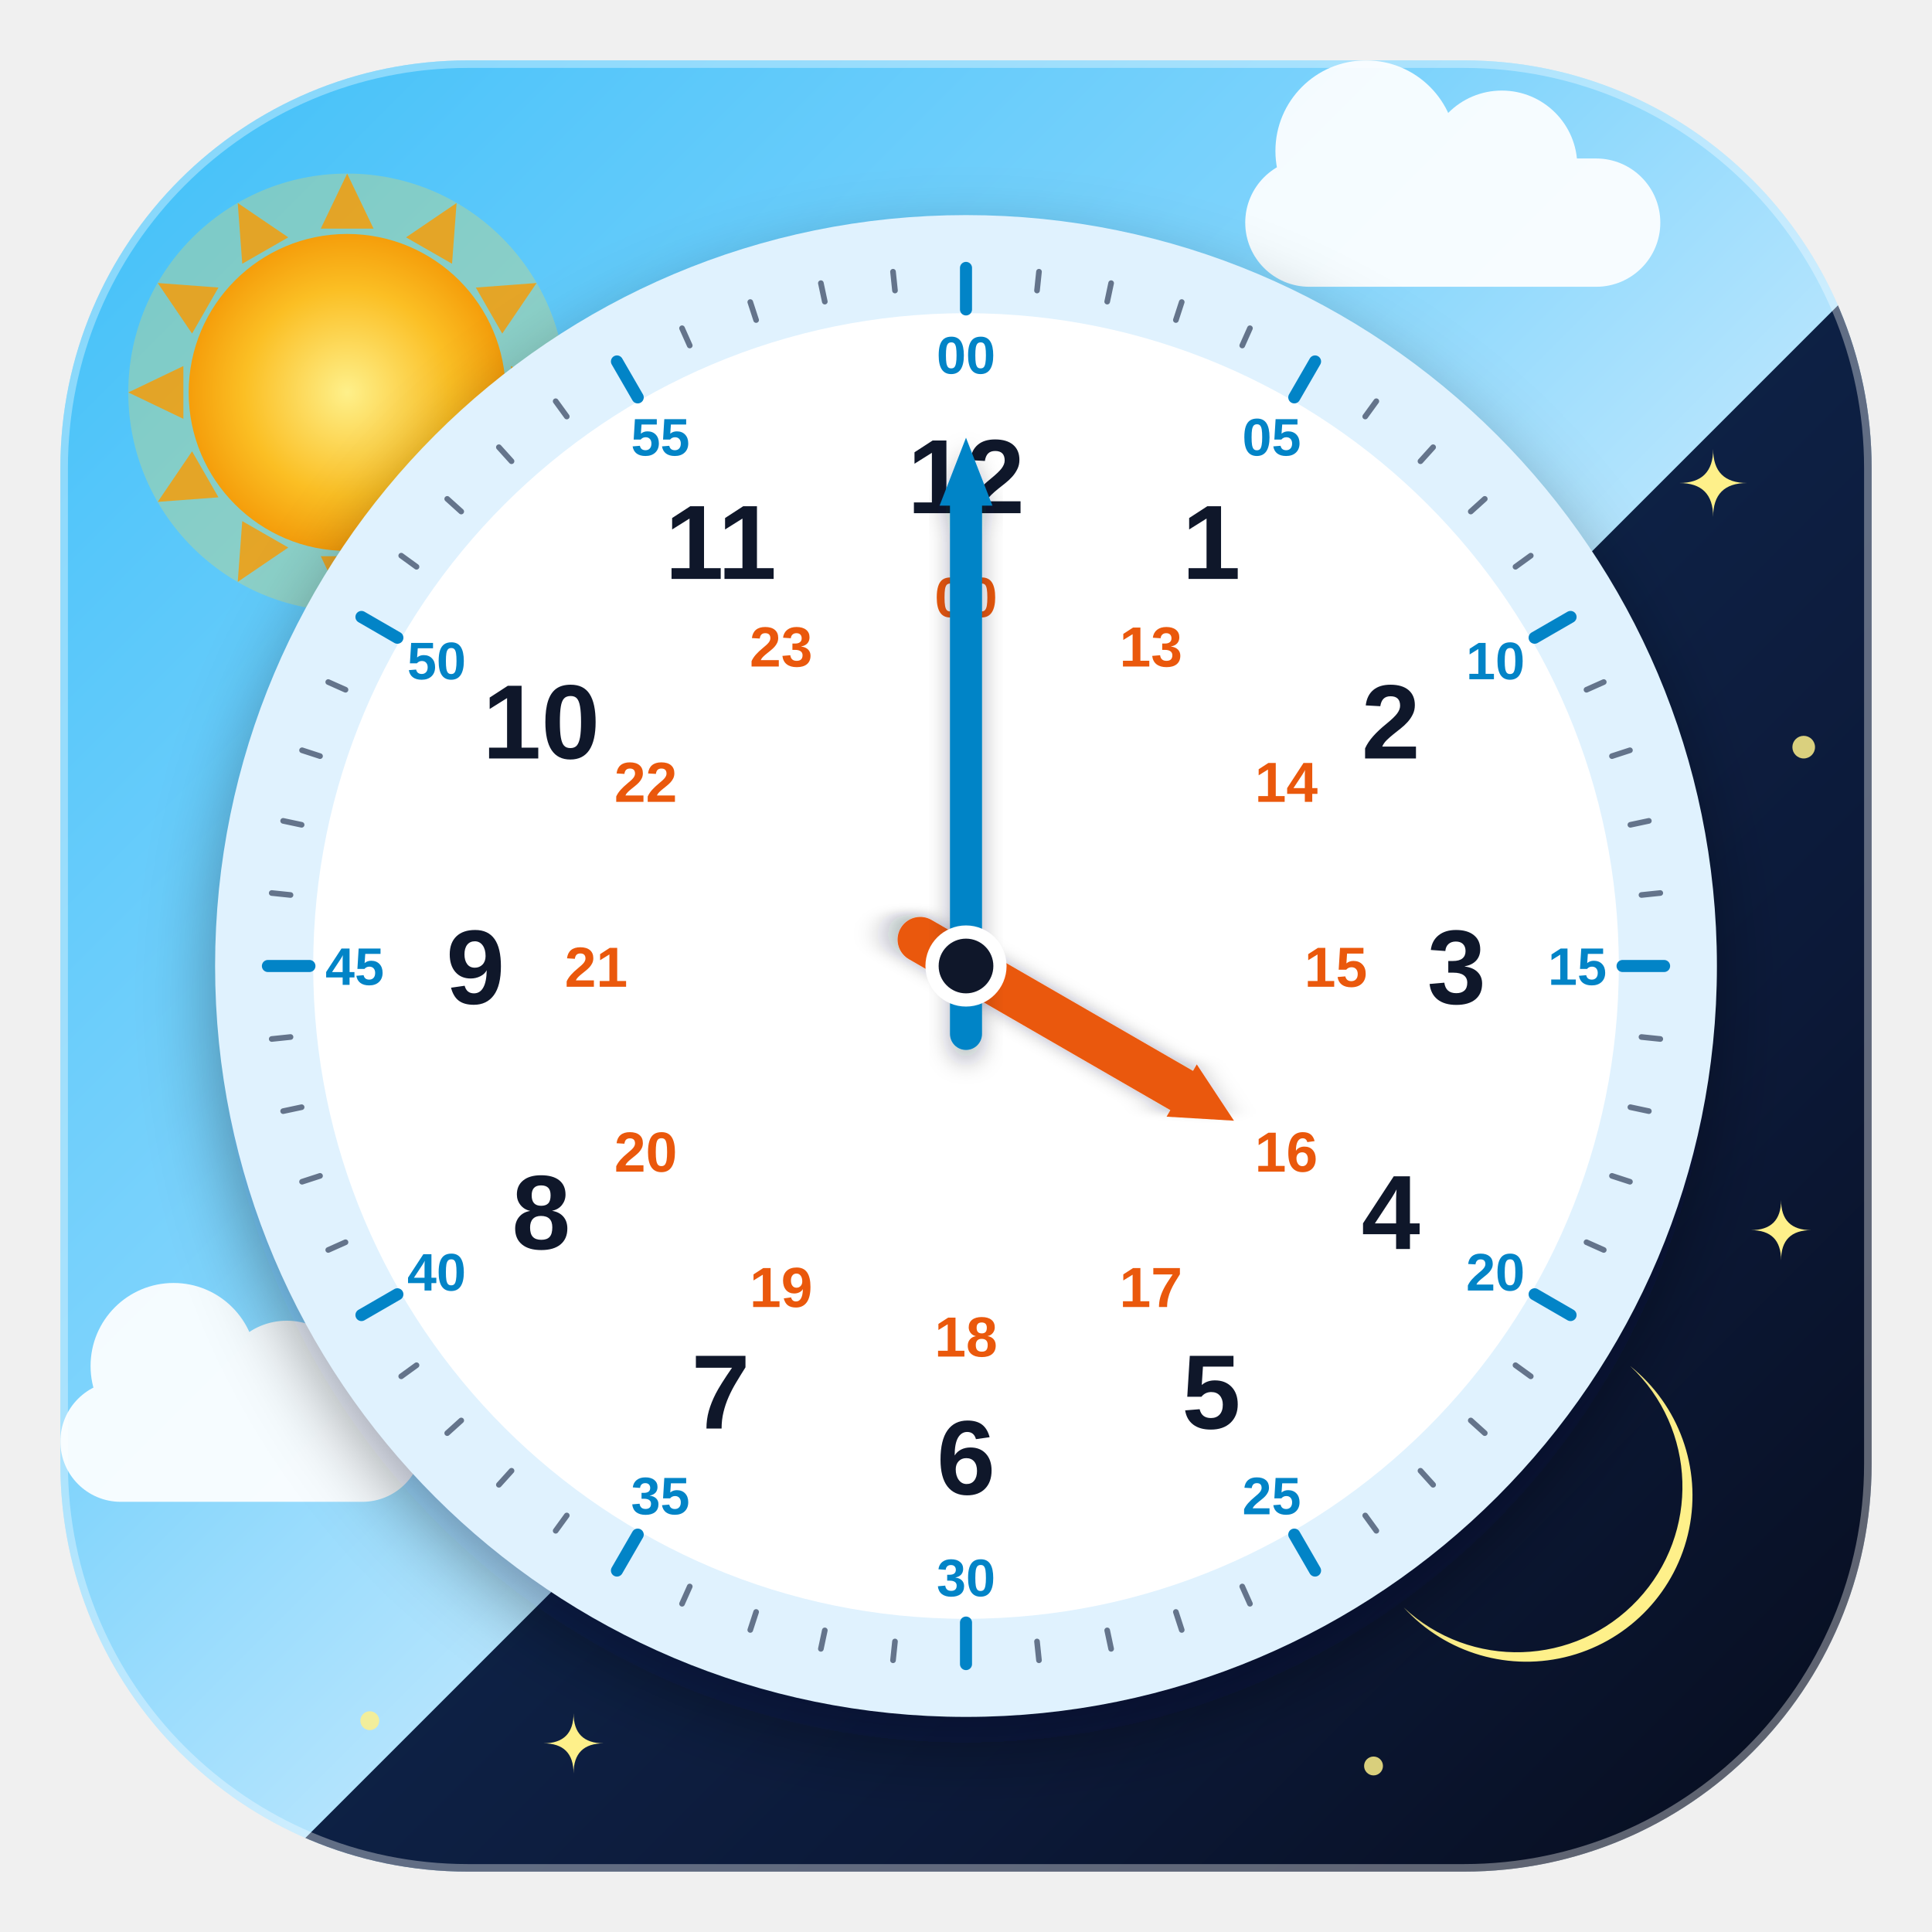
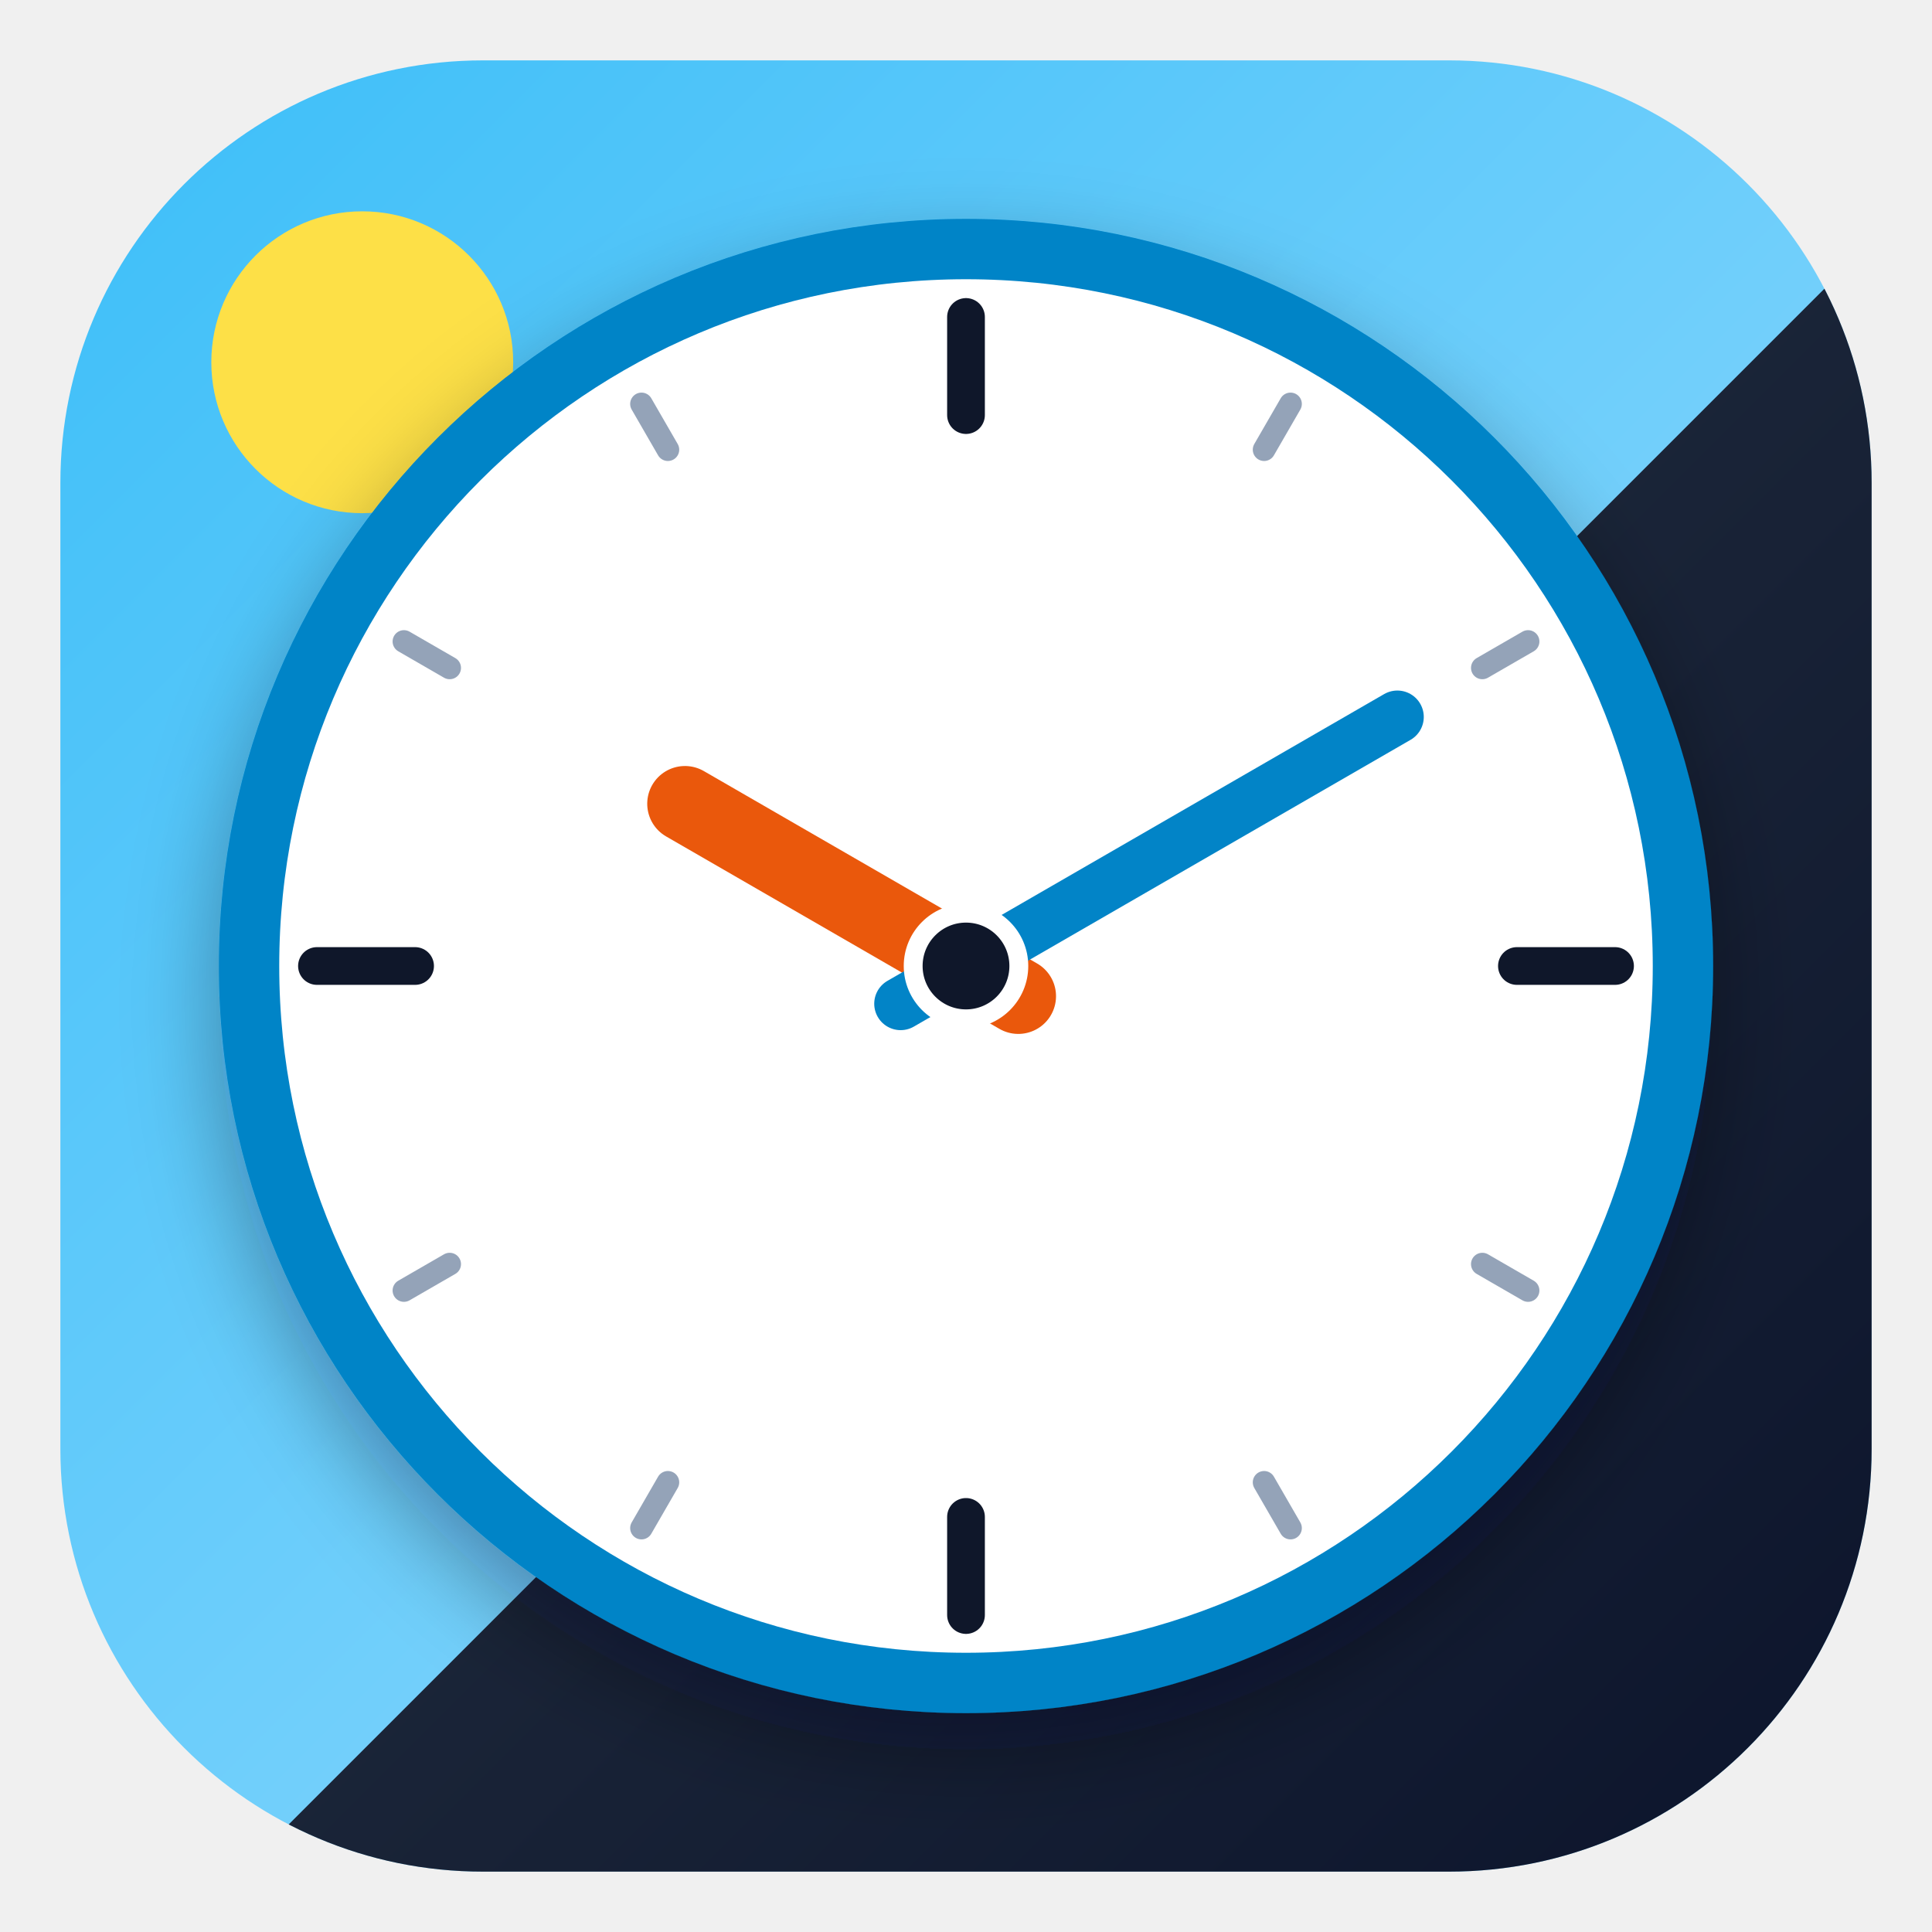
<svg xmlns="http://www.w3.org/2000/svg" viewBox="0 0 512 512" width="512" height="512">
  <defs>
-     <clipPath id="squircle">
-       <rect x="16" y="16" width="480" height="480" rx="108" ry="108" />
+     <clipPath id="sq">
+       <rect x="16" y="16" width="480" height="480" rx="112" ry="112" />
    </clipPath>
-     <linearGradient id="daySky" x1="0%" y1="0%" x2="70%" y2="70%">
+     <linearGradient id="dayGrad" x1="0%" y1="0%" x2="65%" y2="65%">
      <stop offset="0%" stop-color="#38bdf8" />
-       <stop offset="55%" stop-color="#7dd3fc" />
-       <stop offset="100%" stop-color="#e0f2fe" />
+       <stop offset="100%" stop-color="#7dd3fc" />
    </linearGradient>
-     <linearGradient id="nightSky" x1="30%" y1="30%" x2="100%" y2="100%">
-       <stop offset="0%" stop-color="#0f2952" />
-       <stop offset="55%" stop-color="#0c1938" />
-       <stop offset="100%" stop-color="#060b19" />
+     <linearGradient id="nightGrad" x1="35%" y1="35%" x2="100%" y2="100%">
+       <stop offset="0%" stop-color="#1e293b" />
+       <stop offset="100%" stop-color="#0b132b" />
    </linearGradient>
-     <radialGradient id="sunGrad" cx="50%" cy="50%" r="50%">
-       <stop offset="0%" stop-color="#fef08a" />
-       <stop offset="65%" stop-color="#fbbf24" />
-       <stop offset="100%" stop-color="#f59e0b" />
-     </radialGradient>
-     <linearGradient id="bezelGrad" x1="0%" y1="0%" x2="100%" y2="100%">
-       <stop offset="0%" stop-color="#0284c7" />
-       <stop offset="100%" stop-color="#0369a1" />
-     </linearGradient>
-     <filter id="dropShadow" x="-15%" y="-15%" width="130%" height="130%">
-       <feDropShadow dx="0" dy="8" stdDeviation="10" flood-color="#020617" flood-opacity="0.38" />
-     </filter>
-     <filter id="handShadow" x="-20%" y="-20%" width="140%" height="140%">
-       <feDropShadow dx="0" dy="3" stdDeviation="3" flood-color="#0f172a" flood-opacity="0.32" />
+     <filter id="shadow" x="-15%" y="-15%" width="130%" height="130%">
+       <feDropShadow dx="0" dy="10" stdDeviation="12" flood-color="#020617" flood-opacity="0.35" />
    </filter>
  </defs>
-   <g clip-path="url(#squircle)">
-     <rect x="0" y="0" width="512" height="512" fill="url(#daySky)" />
-     <polygon points="512,56 512,512 56,512" fill="url(#nightSky)" />
-     <circle cx="92" cy="104" r="58" fill="#fde047" opacity="0.28" />
-     <polygon points="135.4,97.0 150.0,104.0 135.4,111.0" fill="#f59e0b" opacity="0.85" />
-     <polygon points="133.1,119.6 142.2,133.0 126.1,131.8" fill="#f59e0b" opacity="0.85" />
-     <polygon points="119.8,138.1 121.0,154.2 107.6,145.1" fill="#f59e0b" opacity="0.85" />
-     <polygon points="99.0,147.4 92.0,162.0 85.0,147.4" fill="#f59e0b" opacity="0.85" />
-     <polygon points="76.4,145.1 63.0,154.2 64.2,138.1" fill="#f59e0b" opacity="0.85" />
-     <polygon points="57.9,131.8 41.8,133.0 50.9,119.6" fill="#f59e0b" opacity="0.85" />
-     <polygon points="48.6,111.0 34.0,104.0 48.6,97.0" fill="#f59e0b" opacity="0.85" />
-     <polygon points="50.9,88.4 41.8,75.0 57.9,76.2" fill="#f59e0b" opacity="0.85" />
-     <polygon points="64.2,69.9 63.0,53.8 76.4,62.9" fill="#f59e0b" opacity="0.85" />
-     <polygon points="85.0,60.6 92.0,46.0 99.0,60.6" fill="#f59e0b" opacity="0.85" />
-     <polygon points="107.6,62.9 121.0,53.8 119.8,69.9" fill="#f59e0b" opacity="0.85" />
-     <polygon points="126.1,76.2 142.2,75.0 133.1,88.4" fill="#f59e0b" opacity="0.85" />
-     <circle cx="92" cy="104" r="42" fill="url(#sunGrad)" />
-     <g fill="#ffffff" opacity="0.92">
-       <rect x="330" y="42" width="110" height="34" rx="17" />
-       <circle cx="362" cy="40" r="24" />
-       <circle cx="398" cy="44" r="20" />
-       <rect x="16" y="366" width="96" height="32" rx="16" />
-       <circle cx="46" cy="362" r="22" />
-       <circle cx="76" cy="368" r="18" />
+   <g clip-path="url(#sq)">
+     <rect x="0" y="0" width="512" height="512" fill="url(#dayGrad)" />
+     <polygon points="512,48 512,512 48,512" fill="url(#nightGrad)" />
+     <circle cx="96" cy="96" r="40" fill="#fde047" />
+     <path d="M 436 378 A 36 36 0 1 1 384 430 A 28 28 0 1 0 436 378 Z" fill="#fef08a" />
+     <circle cx="256" cy="256" r="190" fill="#ffffff" stroke="#0284c7" stroke-width="16.0" filter="url(#shadow)" />
+     <line x1="256" y1="84.0" x2="256" y2="110.0" stroke="#0f172a" stroke-width="10.0" stroke-linecap="round" transform="rotate(0 256 256)" />
+     <line x1="256" y1="84.0" x2="256" y2="98.0" stroke="#94a3b8" stroke-width="6.0" stroke-linecap="round" transform="rotate(30 256 256)" />
+     <line x1="256" y1="84.0" x2="256" y2="98.0" stroke="#94a3b8" stroke-width="6.0" stroke-linecap="round" transform="rotate(60 256 256)" />
+     <line x1="256" y1="84.0" x2="256" y2="110.0" stroke="#0f172a" stroke-width="10.0" stroke-linecap="round" transform="rotate(90 256 256)" />
+     <line x1="256" y1="84.0" x2="256" y2="98.0" stroke="#94a3b8" stroke-width="6.0" stroke-linecap="round" transform="rotate(120 256 256)" />
+     <line x1="256" y1="84.0" x2="256" y2="98.0" stroke="#94a3b8" stroke-width="6.0" stroke-linecap="round" transform="rotate(150 256 256)" />
+     <line x1="256" y1="84.0" x2="256" y2="110.0" stroke="#0f172a" stroke-width="10.0" stroke-linecap="round" transform="rotate(180 256 256)" />
+     <line x1="256" y1="84.0" x2="256" y2="98.0" stroke="#94a3b8" stroke-width="6.0" stroke-linecap="round" transform="rotate(210 256 256)" />
+     <line x1="256" y1="84.0" x2="256" y2="98.0" stroke="#94a3b8" stroke-width="6.0" stroke-linecap="round" transform="rotate(240 256 256)" />
+     <line x1="256" y1="84.0" x2="256" y2="110.0" stroke="#0f172a" stroke-width="10.0" stroke-linecap="round" transform="rotate(270 256 256)" />
+     <line x1="256" y1="84.0" x2="256" y2="98.0" stroke="#94a3b8" stroke-width="6.0" stroke-linecap="round" transform="rotate(300 256 256)" />
+     <line x1="256" y1="84.0" x2="256" y2="98.0" stroke="#94a3b8" stroke-width="6.0" stroke-linecap="round" transform="rotate(330 256 256)" />
+     <g transform="translate(256, 256) rotate(-60)">
+       <line x1="0" y1="16.0" x2="0" y2="-86.0" stroke="#ea580c" stroke-width="20.0" stroke-linecap="round" />
    </g>
-     <path d="M 432 362 A 44 44 0 1 1 372 426 A 35 35 0 1 0 432 362 Z" fill="#fef08a" />
-     <path d="M 454 119 Q 454 128 463 128 Q 454 128 454 137 Q 454 128 445 128 Q 454 128 454 119 Z" fill="#fef08a" />
-     <path d="M 472 318 Q 472 326 480 326 Q 472 326 472 334 Q 472 326 464 326 Q 472 326 472 318 Z" fill="#fef08a" />
-     <path d="M 152 454 Q 152 462 160 462 Q 152 462 152 470 Q 152 462 144 462 Q 152 462 152 454 Z" fill="#fef08a" />
-     <circle cx="478" cy="198" r="3" fill="#fef08a" opacity="0.85" />
-     <circle cx="364" cy="468" r="2.5" fill="#fef08a" opacity="0.85" />
-     <circle cx="98" cy="456" r="2.5" fill="#fef08a" opacity="0.85" />
-     <circle cx="256" cy="256" r="192" fill="#ffffff" stroke="url(#bezelGrad)" stroke-width="12.0" filter="url(#dropShadow)" />
-     <circle cx="256" cy="256" r="186.0" fill="none" stroke="#e0f2fe" stroke-width="26.0" />
-     <line x1="256.00" y1="82.00" x2="256.00" y2="71.00" stroke="#0284c7" stroke-width="3.20" stroke-linecap="round" />
-     <line x1="274.82" y1="76.99" x2="275.34" y2="72.01" stroke="#64748b" stroke-width="1.50" stroke-linecap="round" />
-     <line x1="293.42" y1="79.93" x2="294.46" y2="75.04" stroke="#64748b" stroke-width="1.50" stroke-linecap="round" />
-     <line x1="311.62" y1="84.81" x2="313.17" y2="80.05" stroke="#64748b" stroke-width="1.50" stroke-linecap="round" />
-     <line x1="329.21" y1="91.56" x2="331.25" y2="86.99" stroke="#64748b" stroke-width="1.50" stroke-linecap="round" />
-     <line x1="343.00" y1="105.31" x2="348.50" y2="95.79" stroke="#0284c7" stroke-width="3.20" stroke-linecap="round" />
-     <line x1="361.80" y1="110.38" x2="364.74" y2="106.33" stroke="#64748b" stroke-width="1.50" stroke-linecap="round" />
-     <line x1="376.44" y1="122.23" x2="379.79" y2="118.52" stroke="#64748b" stroke-width="1.50" stroke-linecap="round" />
-     <line x1="389.77" y1="135.56" x2="393.48" y2="132.21" stroke="#64748b" stroke-width="1.50" stroke-linecap="round" />
-     <line x1="401.62" y1="150.20" x2="405.67" y2="147.26" stroke="#64748b" stroke-width="1.50" stroke-linecap="round" />
-     <line x1="406.69" y1="169.00" x2="416.21" y2="163.50" stroke="#0284c7" stroke-width="3.20" stroke-linecap="round" />
-     <line x1="420.44" y1="182.79" x2="425.01" y2="180.75" stroke="#64748b" stroke-width="1.50" stroke-linecap="round" />
-     <line x1="427.19" y1="200.38" x2="431.95" y2="198.83" stroke="#64748b" stroke-width="1.50" stroke-linecap="round" />
-     <line x1="432.07" y1="218.58" x2="436.96" y2="217.54" stroke="#64748b" stroke-width="1.50" stroke-linecap="round" />
-     <line x1="435.01" y1="237.18" x2="439.99" y2="236.66" stroke="#64748b" stroke-width="1.50" stroke-linecap="round" />
-     <line x1="430.00" y1="256.00" x2="441.00" y2="256.00" stroke="#0284c7" stroke-width="3.20" stroke-linecap="round" />
-     <line x1="435.01" y1="274.82" x2="439.99" y2="275.34" stroke="#64748b" stroke-width="1.50" stroke-linecap="round" />
-     <line x1="432.07" y1="293.42" x2="436.96" y2="294.46" stroke="#64748b" stroke-width="1.50" stroke-linecap="round" />
-     <line x1="427.19" y1="311.62" x2="431.95" y2="313.17" stroke="#64748b" stroke-width="1.50" stroke-linecap="round" />
-     <line x1="420.44" y1="329.21" x2="425.01" y2="331.25" stroke="#64748b" stroke-width="1.50" stroke-linecap="round" />
-     <line x1="406.69" y1="343.00" x2="416.21" y2="348.50" stroke="#0284c7" stroke-width="3.20" stroke-linecap="round" />
-     <line x1="401.62" y1="361.80" x2="405.67" y2="364.74" stroke="#64748b" stroke-width="1.50" stroke-linecap="round" />
-     <line x1="389.77" y1="376.44" x2="393.48" y2="379.79" stroke="#64748b" stroke-width="1.50" stroke-linecap="round" />
-     <line x1="376.44" y1="389.77" x2="379.79" y2="393.48" stroke="#64748b" stroke-width="1.50" stroke-linecap="round" />
-     <line x1="361.80" y1="401.62" x2="364.74" y2="405.67" stroke="#64748b" stroke-width="1.50" stroke-linecap="round" />
-     <line x1="343.00" y1="406.69" x2="348.50" y2="416.21" stroke="#0284c7" stroke-width="3.20" stroke-linecap="round" />
-     <line x1="329.21" y1="420.44" x2="331.25" y2="425.01" stroke="#64748b" stroke-width="1.50" stroke-linecap="round" />
-     <line x1="311.62" y1="427.19" x2="313.17" y2="431.95" stroke="#64748b" stroke-width="1.50" stroke-linecap="round" />
-     <line x1="293.42" y1="432.07" x2="294.46" y2="436.96" stroke="#64748b" stroke-width="1.50" stroke-linecap="round" />
-     <line x1="274.82" y1="435.01" x2="275.34" y2="439.99" stroke="#64748b" stroke-width="1.50" stroke-linecap="round" />
-     <line x1="256.00" y1="430.00" x2="256.00" y2="441.00" stroke="#0284c7" stroke-width="3.20" stroke-linecap="round" />
-     <line x1="237.18" y1="435.01" x2="236.66" y2="439.99" stroke="#64748b" stroke-width="1.50" stroke-linecap="round" />
-     <line x1="218.58" y1="432.07" x2="217.54" y2="436.96" stroke="#64748b" stroke-width="1.50" stroke-linecap="round" />
-     <line x1="200.38" y1="427.19" x2="198.83" y2="431.95" stroke="#64748b" stroke-width="1.50" stroke-linecap="round" />
-     <line x1="182.79" y1="420.44" x2="180.75" y2="425.01" stroke="#64748b" stroke-width="1.50" stroke-linecap="round" />
-     <line x1="169.00" y1="406.69" x2="163.50" y2="416.21" stroke="#0284c7" stroke-width="3.20" stroke-linecap="round" />
-     <line x1="150.20" y1="401.62" x2="147.26" y2="405.67" stroke="#64748b" stroke-width="1.50" stroke-linecap="round" />
-     <line x1="135.56" y1="389.77" x2="132.21" y2="393.48" stroke="#64748b" stroke-width="1.50" stroke-linecap="round" />
-     <line x1="122.23" y1="376.44" x2="118.52" y2="379.79" stroke="#64748b" stroke-width="1.50" stroke-linecap="round" />
-     <line x1="110.38" y1="361.80" x2="106.33" y2="364.74" stroke="#64748b" stroke-width="1.50" stroke-linecap="round" />
-     <line x1="105.31" y1="343.00" x2="95.79" y2="348.50" stroke="#0284c7" stroke-width="3.20" stroke-linecap="round" />
-     <line x1="91.56" y1="329.21" x2="86.99" y2="331.25" stroke="#64748b" stroke-width="1.50" stroke-linecap="round" />
-     <line x1="84.81" y1="311.62" x2="80.05" y2="313.17" stroke="#64748b" stroke-width="1.50" stroke-linecap="round" />
-     <line x1="79.93" y1="293.42" x2="75.04" y2="294.46" stroke="#64748b" stroke-width="1.50" stroke-linecap="round" />
-     <line x1="76.99" y1="274.82" x2="72.01" y2="275.34" stroke="#64748b" stroke-width="1.50" stroke-linecap="round" />
-     <line x1="82.00" y1="256.00" x2="71.00" y2="256.00" stroke="#0284c7" stroke-width="3.20" stroke-linecap="round" />
-     <line x1="76.99" y1="237.18" x2="72.01" y2="236.66" stroke="#64748b" stroke-width="1.50" stroke-linecap="round" />
-     <line x1="79.93" y1="218.58" x2="75.04" y2="217.54" stroke="#64748b" stroke-width="1.50" stroke-linecap="round" />
-     <line x1="84.81" y1="200.38" x2="80.05" y2="198.83" stroke="#64748b" stroke-width="1.50" stroke-linecap="round" />
-     <line x1="91.56" y1="182.79" x2="86.99" y2="180.75" stroke="#64748b" stroke-width="1.50" stroke-linecap="round" />
-     <line x1="105.31" y1="169.00" x2="95.79" y2="163.50" stroke="#0284c7" stroke-width="3.20" stroke-linecap="round" />
-     <line x1="110.38" y1="150.20" x2="106.33" y2="147.26" stroke="#64748b" stroke-width="1.50" stroke-linecap="round" />
-     <line x1="122.23" y1="135.56" x2="118.52" y2="132.21" stroke="#64748b" stroke-width="1.50" stroke-linecap="round" />
-     <line x1="135.56" y1="122.23" x2="132.21" y2="118.52" stroke="#64748b" stroke-width="1.50" stroke-linecap="round" />
-     <line x1="150.20" y1="110.38" x2="147.26" y2="106.33" stroke="#64748b" stroke-width="1.50" stroke-linecap="round" />
-     <line x1="169.00" y1="105.31" x2="163.50" y2="95.79" stroke="#0284c7" stroke-width="3.20" stroke-linecap="round" />
-     <line x1="182.79" y1="91.56" x2="180.75" y2="86.99" stroke="#64748b" stroke-width="1.50" stroke-linecap="round" />
-     <line x1="200.38" y1="84.81" x2="198.83" y2="80.05" stroke="#64748b" stroke-width="1.50" stroke-linecap="round" />
-     <line x1="218.58" y1="79.93" x2="217.54" y2="75.04" stroke="#64748b" stroke-width="1.50" stroke-linecap="round" />
-     <line x1="237.18" y1="76.99" x2="236.66" y2="72.01" stroke="#64748b" stroke-width="1.50" stroke-linecap="round" />
-     <text x="256.00" y="99.00" font-family="Fredoka, Arial, sans-serif" font-weight="700" font-size="14.0" fill="#0284c7" text-anchor="middle">00</text>
-     <text x="337.00" y="120.70" font-family="Fredoka, Arial, sans-serif" font-weight="700" font-size="14.0" fill="#0284c7" text-anchor="middle">05</text>
-     <text x="396.30" y="180.00" font-family="Fredoka, Arial, sans-serif" font-weight="700" font-size="14.0" fill="#0284c7" text-anchor="middle">10</text>
-     <text x="418.00" y="261.00" font-family="Fredoka, Arial, sans-serif" font-weight="700" font-size="14.0" fill="#0284c7" text-anchor="middle">15</text>
-     <text x="396.30" y="342.00" font-family="Fredoka, Arial, sans-serif" font-weight="700" font-size="14.0" fill="#0284c7" text-anchor="middle">20</text>
-     <text x="337.00" y="401.30" font-family="Fredoka, Arial, sans-serif" font-weight="700" font-size="14.0" fill="#0284c7" text-anchor="middle">25</text>
-     <text x="256.00" y="423.00" font-family="Fredoka, Arial, sans-serif" font-weight="700" font-size="14.0" fill="#0284c7" text-anchor="middle">30</text>
-     <text x="175.00" y="401.30" font-family="Fredoka, Arial, sans-serif" font-weight="700" font-size="14.0" fill="#0284c7" text-anchor="middle">35</text>
-     <text x="115.70" y="342.00" font-family="Fredoka, Arial, sans-serif" font-weight="700" font-size="14.0" fill="#0284c7" text-anchor="middle">40</text>
-     <text x="94.00" y="261.00" font-family="Fredoka, Arial, sans-serif" font-weight="700" font-size="14.0" fill="#0284c7" text-anchor="middle">45</text>
-     <text x="115.70" y="180.00" font-family="Fredoka, Arial, sans-serif" font-weight="700" font-size="14.0" fill="#0284c7" text-anchor="middle">50</text>
-     <text x="175.00" y="120.70" font-family="Fredoka, Arial, sans-serif" font-weight="700" font-size="14.0" fill="#0284c7" text-anchor="middle">55</text>
-     <text x="321.00" y="153.42" font-family="Fredoka, Arial, sans-serif" font-weight="700" font-size="28.0" fill="#0f172a" text-anchor="middle">1</text>
-     <text x="305.00" y="176.63" font-family="Fredoka, Arial, sans-serif" font-weight="700" font-size="15.0" fill="#ea580c" text-anchor="middle">13</text>
-     <text x="368.58" y="201.00" font-family="Fredoka, Arial, sans-serif" font-weight="700" font-size="28.0" fill="#0f172a" text-anchor="middle">2</text>
-     <text x="340.87" y="212.50" font-family="Fredoka, Arial, sans-serif" font-weight="700" font-size="15.0" fill="#ea580c" text-anchor="middle">14</text>
-     <text x="386.00" y="266.00" font-family="Fredoka, Arial, sans-serif" font-weight="700" font-size="28.0" fill="#0f172a" text-anchor="middle">3</text>
-     <text x="354.00" y="261.50" font-family="Fredoka, Arial, sans-serif" font-weight="700" font-size="15.0" fill="#ea580c" text-anchor="middle">15</text>
-     <text x="368.58" y="331.00" font-family="Fredoka, Arial, sans-serif" font-weight="700" font-size="28.0" fill="#0f172a" text-anchor="middle">4</text>
-     <text x="340.87" y="310.50" font-family="Fredoka, Arial, sans-serif" font-weight="700" font-size="15.0" fill="#ea580c" text-anchor="middle">16</text>
-     <text x="321.00" y="378.58" font-family="Fredoka, Arial, sans-serif" font-weight="700" font-size="28.0" fill="#0f172a" text-anchor="middle">5</text>
-     <text x="305.00" y="346.37" font-family="Fredoka, Arial, sans-serif" font-weight="700" font-size="15.0" fill="#ea580c" text-anchor="middle">17</text>
-     <text x="256.00" y="396.00" font-family="Fredoka, Arial, sans-serif" font-weight="700" font-size="28.0" fill="#0f172a" text-anchor="middle">6</text>
-     <text x="256.00" y="359.50" font-family="Fredoka, Arial, sans-serif" font-weight="700" font-size="15.0" fill="#ea580c" text-anchor="middle">18</text>
-     <text x="191.00" y="378.58" font-family="Fredoka, Arial, sans-serif" font-weight="700" font-size="28.0" fill="#0f172a" text-anchor="middle">7</text>
-     <text x="207.00" y="346.37" font-family="Fredoka, Arial, sans-serif" font-weight="700" font-size="15.0" fill="#ea580c" text-anchor="middle">19</text>
-     <text x="143.42" y="331.00" font-family="Fredoka, Arial, sans-serif" font-weight="700" font-size="28.0" fill="#0f172a" text-anchor="middle">8</text>
-     <text x="171.13" y="310.50" font-family="Fredoka, Arial, sans-serif" font-weight="700" font-size="15.0" fill="#ea580c" text-anchor="middle">20</text>
-     <text x="126.00" y="266.00" font-family="Fredoka, Arial, sans-serif" font-weight="700" font-size="28.0" fill="#0f172a" text-anchor="middle">9</text>
-     <text x="158.00" y="261.50" font-family="Fredoka, Arial, sans-serif" font-weight="700" font-size="15.0" fill="#ea580c" text-anchor="middle">21</text>
-     <text x="143.42" y="201.00" font-family="Fredoka, Arial, sans-serif" font-weight="700" font-size="28.0" fill="#0f172a" text-anchor="middle">10</text>
-     <text x="171.13" y="212.50" font-family="Fredoka, Arial, sans-serif" font-weight="700" font-size="15.0" fill="#ea580c" text-anchor="middle">22</text>
-     <text x="191.00" y="153.42" font-family="Fredoka, Arial, sans-serif" font-weight="700" font-size="28.0" fill="#0f172a" text-anchor="middle">11</text>
-     <text x="207.00" y="176.63" font-family="Fredoka, Arial, sans-serif" font-weight="700" font-size="15.0" fill="#ea580c" text-anchor="middle">23</text>
-     <text x="256.00" y="136.00" font-family="Fredoka, Arial, sans-serif" font-weight="700" font-size="28.0" fill="#0f172a" text-anchor="middle">12</text>
-     <text x="256.00" y="163.50" font-family="Fredoka, Arial, sans-serif" font-weight="700" font-size="15.0" fill="#ea580c" text-anchor="middle">00</text>
-     <g transform="translate(256, 256) rotate(120)" filter="url(#handShadow)">
-       <line x1="0" y1="14.0" x2="0" y2="-68.0" stroke="#ea580c" stroke-width="12.0" stroke-linecap="round" />
-       <polygon points="-8.0,-66.0 0,-82.0 8.0,-66.0" fill="#ea580c" />
+     <g transform="translate(256, 256) rotate(60)">
+       <line x1="0" y1="20.0" x2="0" y2="-132.0" stroke="#0284c7" stroke-width="14.0" stroke-linecap="round" />
    </g>
-     <g transform="translate(256, 256) rotate(0)" filter="url(#handShadow)">
-       <line x1="0" y1="18.0" x2="0" y2="-124.0" stroke="#0284c7" stroke-width="8.5" stroke-linecap="round" />
-       <polygon points="-7.0,-122.0 0,-140.0 7.0,-122.0" fill="#0284c7" />
-     </g>
-     <circle cx="256" cy="256" r="9.0" fill="#0f172a" stroke="#ffffff" stroke-width="3.5" />
-     <rect x="16" y="16" width="480" height="480" rx="108" ry="108" fill="none" stroke="#ffffff" stroke-opacity="0.35" stroke-width="4" />
+     <circle cx="256" cy="256" r="14.0" fill="#0f172a" stroke="#ffffff" stroke-width="5.0" />
  </g>
</svg>
